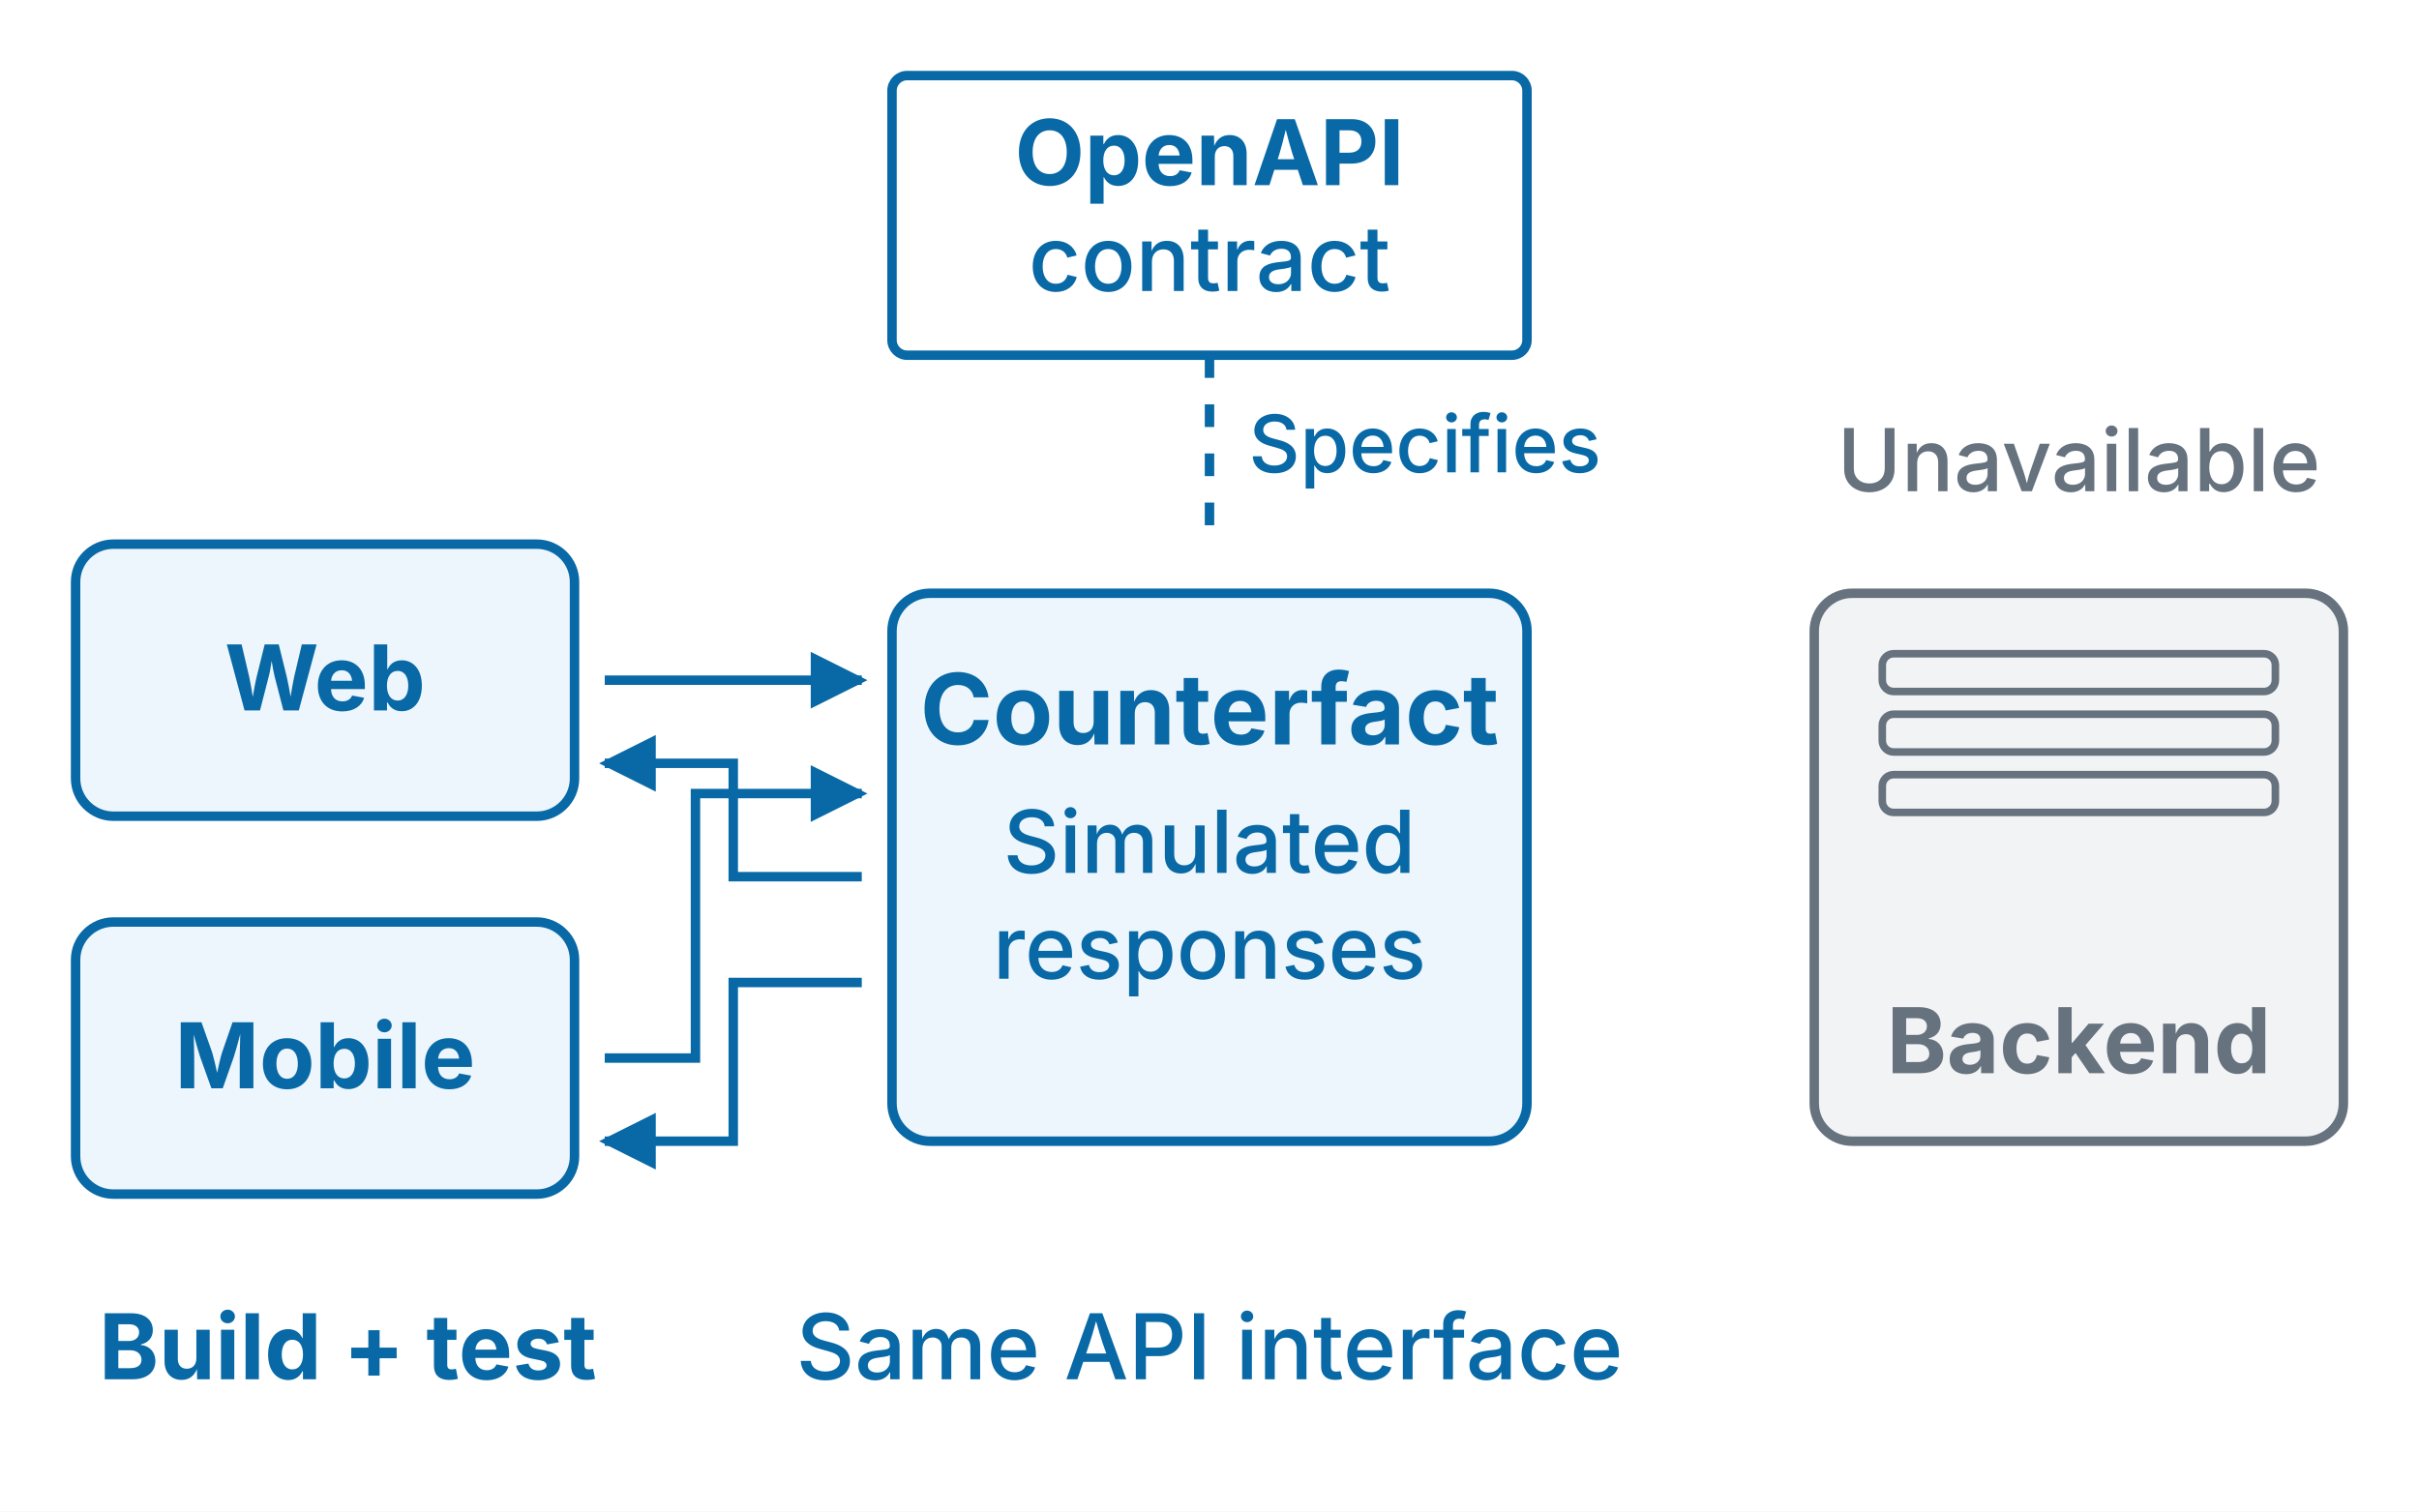
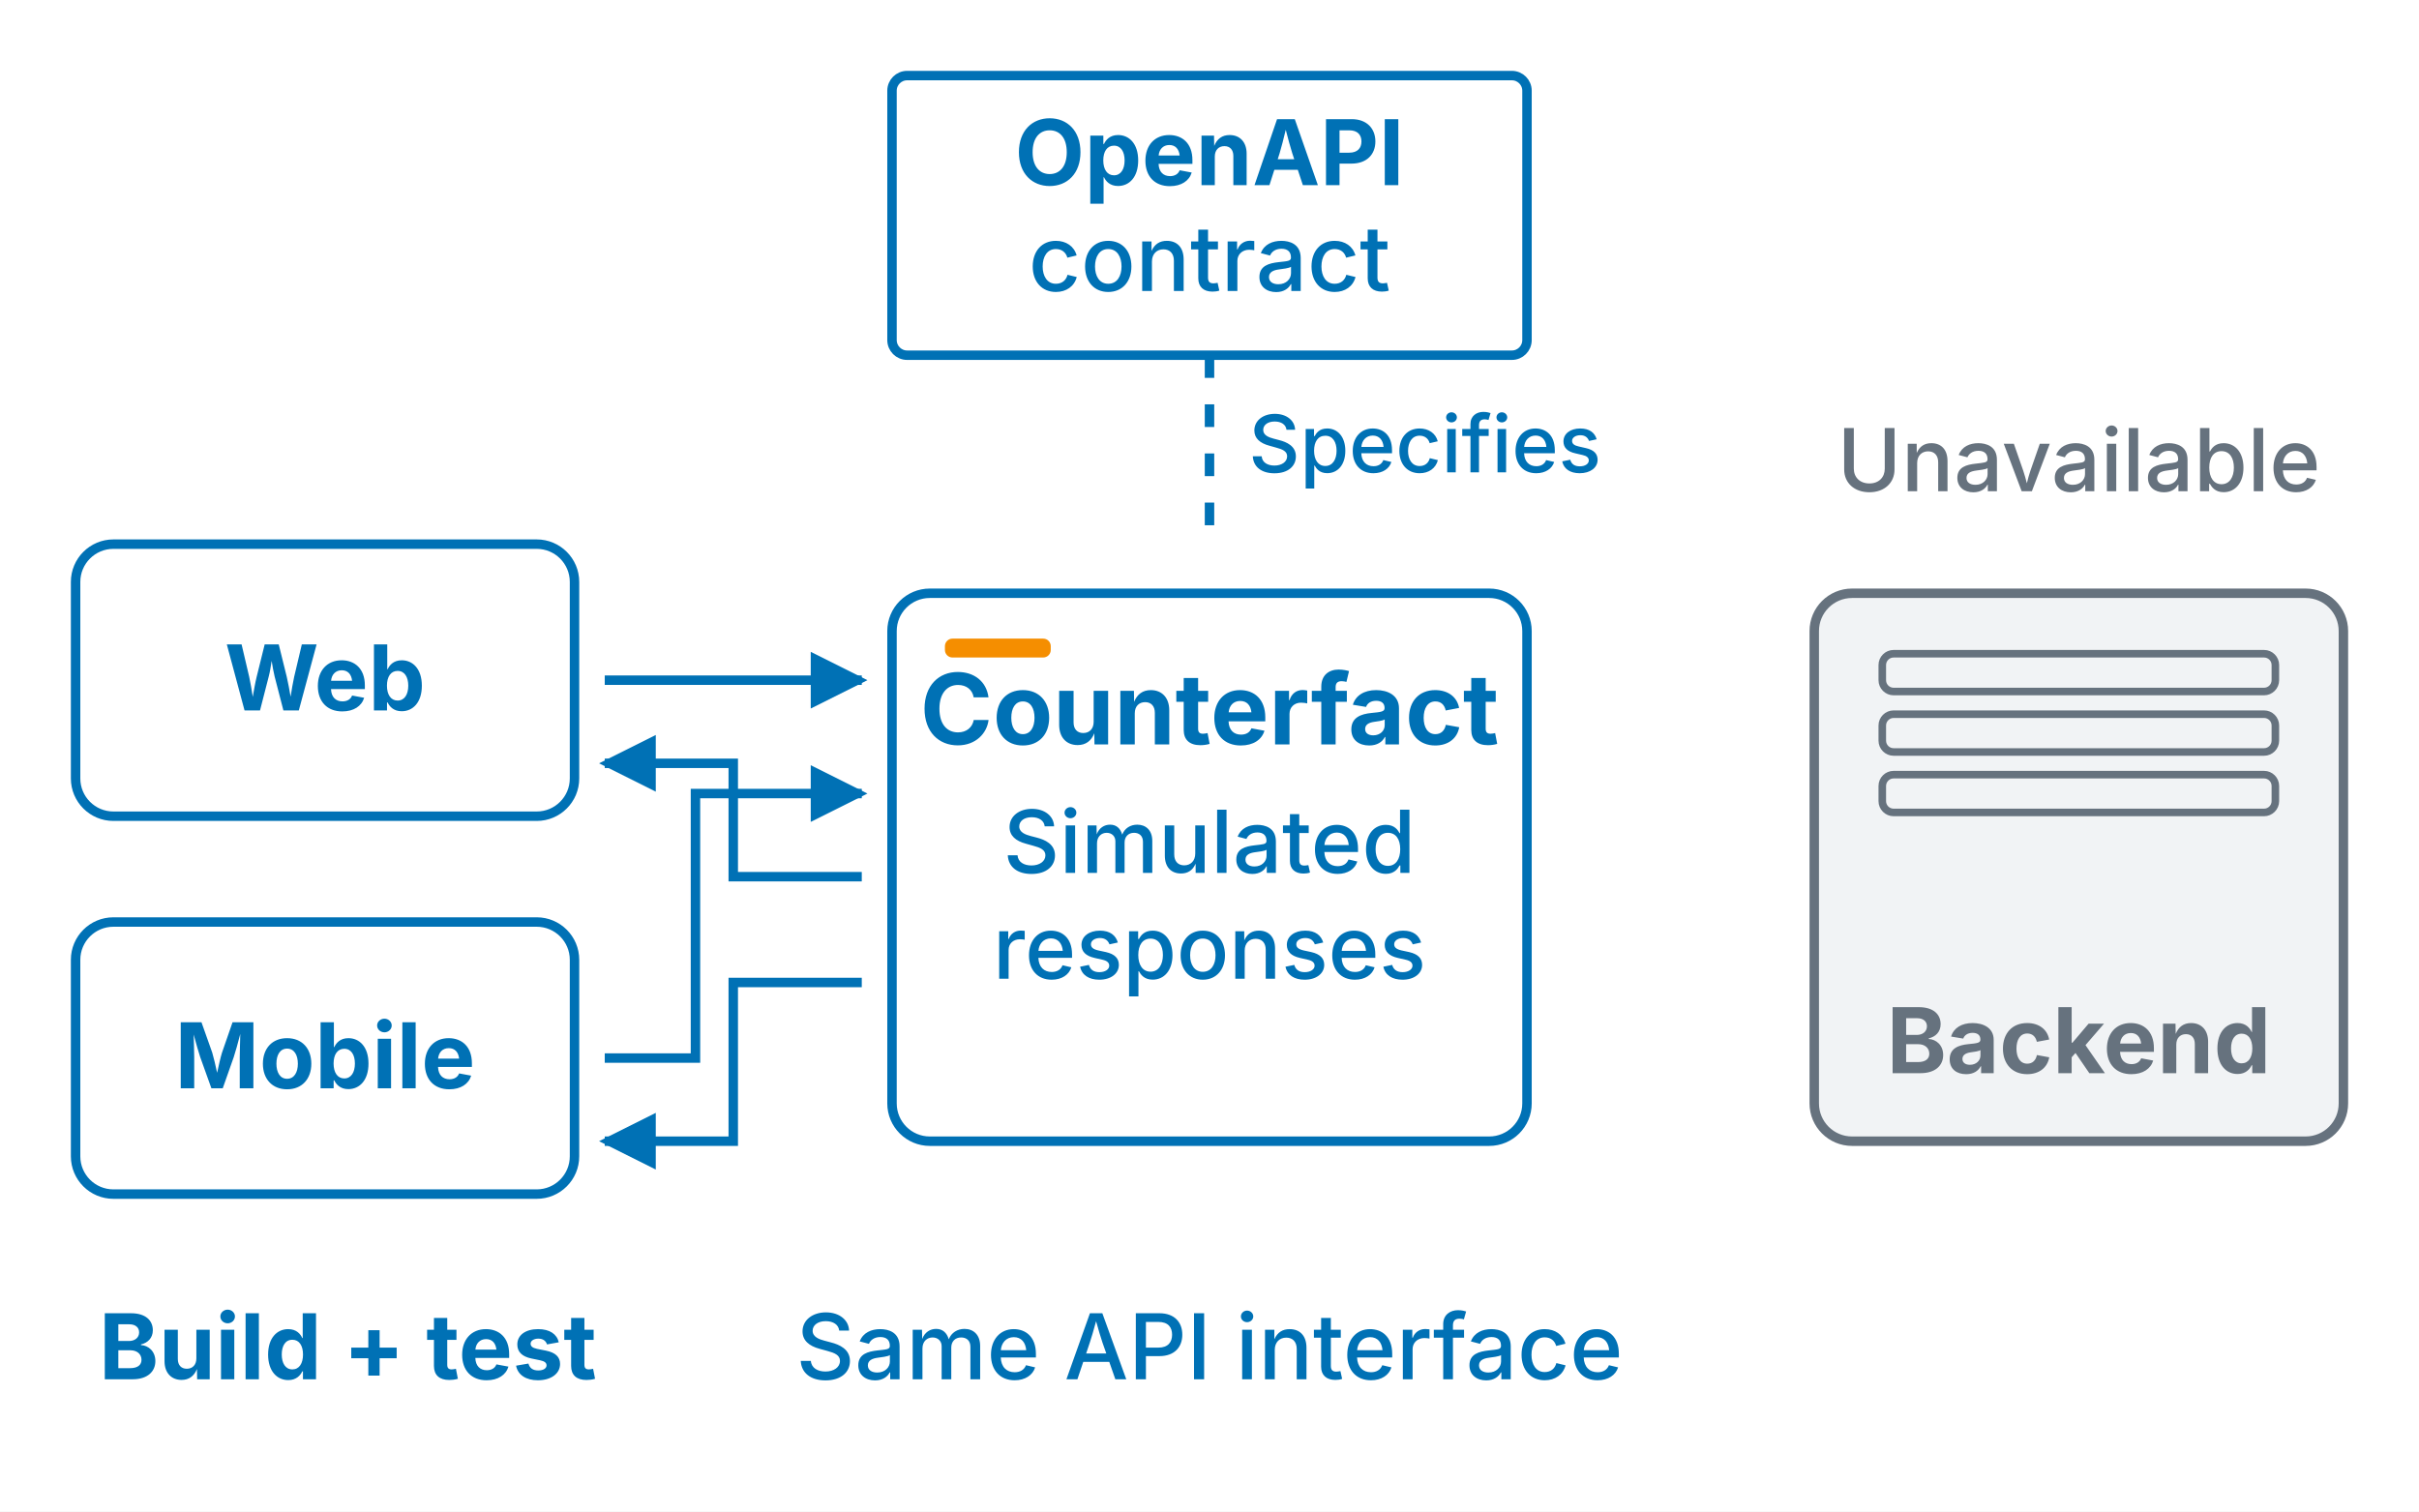
<svg xmlns="http://www.w3.org/2000/svg" width="640" height="400" viewBox="0 0 640 400" role="img" aria-labelledby="title desc">
  <defs>
    <marker id="blue" viewBox="0 0 10 10" refX="9" refY="5" markerWidth="6" markerHeight="6" orient="auto-start-reverse">
-       <path d="M0 0 10 5 0 10z" fill="#0869a6" />
+       <path d="M0 0 10 5 0 10z" fill="#0071b5" />
    </marker>
    <marker id="grey" viewBox="0 0 10 10" refX="9" refY="5" markerWidth="6" markerHeight="6" orient="auto-start-reverse">
      <path d="M0 0 10 5 0 10z" fill="#66727e" />
    </marker>
  </defs>
  <rect width="640" height="400" fill="#fff" />
  <g font-family="system-ui, -apple-system, Segoe UI, sans-serif">
-     <rect x="20" y="144" width="132" height="72" rx="10" fill="#edf6fc" stroke="#0869a6" stroke-width="2.5" />
-     <text x="86.0" y="188.0" text-anchor="middle" fill="#0869a6" font-size="24" font-weight="650">
+     <rect x="20" y="144" width="132" height="72" rx="10" fill="#ffffff" stroke="#0071b5" stroke-width="2.5" />
+     <text x="86.0" y="188.0" text-anchor="middle" fill="#0071b5" font-size="24" font-weight="650">
      Web
    </text>
-     <rect x="20" y="244" width="132" height="72" rx="10" fill="#edf6fc" stroke="#0869a6" stroke-width="2.5" />
-     <text x="86.0" y="288.0" text-anchor="middle" fill="#0869a6" font-size="24" font-weight="650">
+     <rect x="20" y="244" width="132" height="72" rx="10" fill="#ffffff" stroke="#0071b5" stroke-width="2.5" />
+     <text x="86.0" y="288.0" text-anchor="middle" fill="#0071b5" font-size="24" font-weight="650">
      Mobile
    </text>
-     <rect x="236" y="20" width="168" height="74" rx="4" fill="#fff" stroke="#0869a6" stroke-width="2.5" />
-     <text x="320.0" y="49" text-anchor="middle" fill="#0869a6" font-size="24" font-weight="650">
+     <rect x="236" y="20" width="168" height="74" rx="4" fill="#fff" stroke="#0071b5" stroke-width="2.5" />
+     <text x="320.0" y="49" text-anchor="middle" fill="#0071b5" font-size="24" font-weight="650">
      OpenAPI
    </text>
-     <text x="320.0" y="77" text-anchor="middle" fill="#0869a6" font-size="24" font-weight="500">
+     <text x="320.0" y="77" text-anchor="middle" fill="#0071b5" font-size="24" font-weight="500">
      contract
    </text>
-     <path d="M320 94 V144" fill="none" stroke="#0869a6" stroke-width="2.5" stroke-dasharray="6 7" />
-     <text x="377" y="125" text-anchor="middle" fill="#0869a6" font-size="21" font-weight="500">
+     <path d="M320 94 V144" fill="none" stroke="#0071b5" stroke-width="2.5" stroke-dasharray="6 7" />
+     <text x="377" y="125" text-anchor="middle" fill="#0071b5" font-size="21" font-weight="500">
      Specifies
    </text>
-     <rect x="236" y="157" width="168" height="145" rx="10" fill="#edf6fc" stroke="#0869a6" stroke-width="2.5" />
-     <text x="320.0" y="197" text-anchor="middle" fill="#0869a6" font-size="26" font-weight="700">
+     <rect x="236" y="157" width="168" height="145" rx="10" fill="#ffffff" stroke="#0071b5" stroke-width="2.5" />
+     <rect x="250" y="169" width="28" height="5" rx="2" fill="#f58e00" />
+     <text x="320.0" y="197" text-anchor="middle" fill="#0071b5" font-size="26" font-weight="700">
      Counterfact
    </text>
-     <text x="320.0" y="231" text-anchor="middle" fill="#0869a6" font-size="23" font-weight="500">
+     <text x="320.0" y="231" text-anchor="middle" fill="#0071b5" font-size="23" font-weight="500">
      Simulated
    </text>
-     <text x="320.0" y="259" text-anchor="middle" fill="#0869a6" font-size="23" font-weight="500">
+     <text x="320.0" y="259" text-anchor="middle" fill="#0071b5" font-size="23" font-weight="500">
      responses
    </text>
-     <path d="M160 180 H228" fill="none" stroke="#0869a6" stroke-width="2.5" marker-end="url(#blue)" />
-     <path d="M160 280 H184 V210 H228" fill="none" stroke="#0869a6" stroke-width="2.5" marker-end="url(#blue)" />
-     <path d="M228 260 H194 V302 H160" fill="none" stroke="#0869a6" stroke-width="2.5" marker-end="url(#blue)" />
-     <path d="M228 232 H194 V202 H160" fill="none" stroke="#0869a6" stroke-width="2.5" marker-end="url(#blue)" />
-     <text x="92" y="365" text-anchor="middle" fill="#0869a6" font-size="24" font-weight="650">
+     <path d="M160 180 H228" fill="none" stroke="#0071b5" stroke-width="2.5" marker-end="url(#blue)" />
+     <path d="M160 280 H184 V210 H228" fill="none" stroke="#0071b5" stroke-width="2.5" marker-end="url(#blue)" />
+     <path d="M228 260 H194 V302 H160" fill="none" stroke="#0071b5" stroke-width="2.5" marker-end="url(#blue)" />
+     <path d="M228 232 H194 V202 H160" fill="none" stroke="#0071b5" stroke-width="2.5" marker-end="url(#blue)" />
+     <text x="92" y="365" text-anchor="middle" fill="#0071b5" font-size="24" font-weight="650">
      Build + test
    </text>
    <rect x="480" y="157" width="140" height="145" rx="10" fill="#f1f3f5" stroke="#66727e" stroke-width="2.5" />
    <rect x="498" y="173" width="104" height="10" rx="3" fill="none" stroke="#66727e" stroke-width="2" />
    <rect x="498" y="189" width="104" height="10" rx="3" fill="none" stroke="#66727e" stroke-width="2" />
    <rect x="498" y="205" width="104" height="10" rx="3" fill="none" stroke="#66727e" stroke-width="2" />
    <text x="550.0" y="284" text-anchor="middle" fill="#66727e" font-size="24" font-weight="650">
      Backend
    </text>
    <text x="550" y="130" text-anchor="middle" fill="#66727e" font-size="23" font-weight="500">
      Unavailable
    </text>
-     <text x="320" y="365" text-anchor="middle" fill="#0869a6" font-size="24" font-weight="500">
+     <text x="320" y="365" text-anchor="middle" fill="#0071b5" font-size="24" font-weight="500">
      Same API interface
    </text>
  </g>
</svg>
